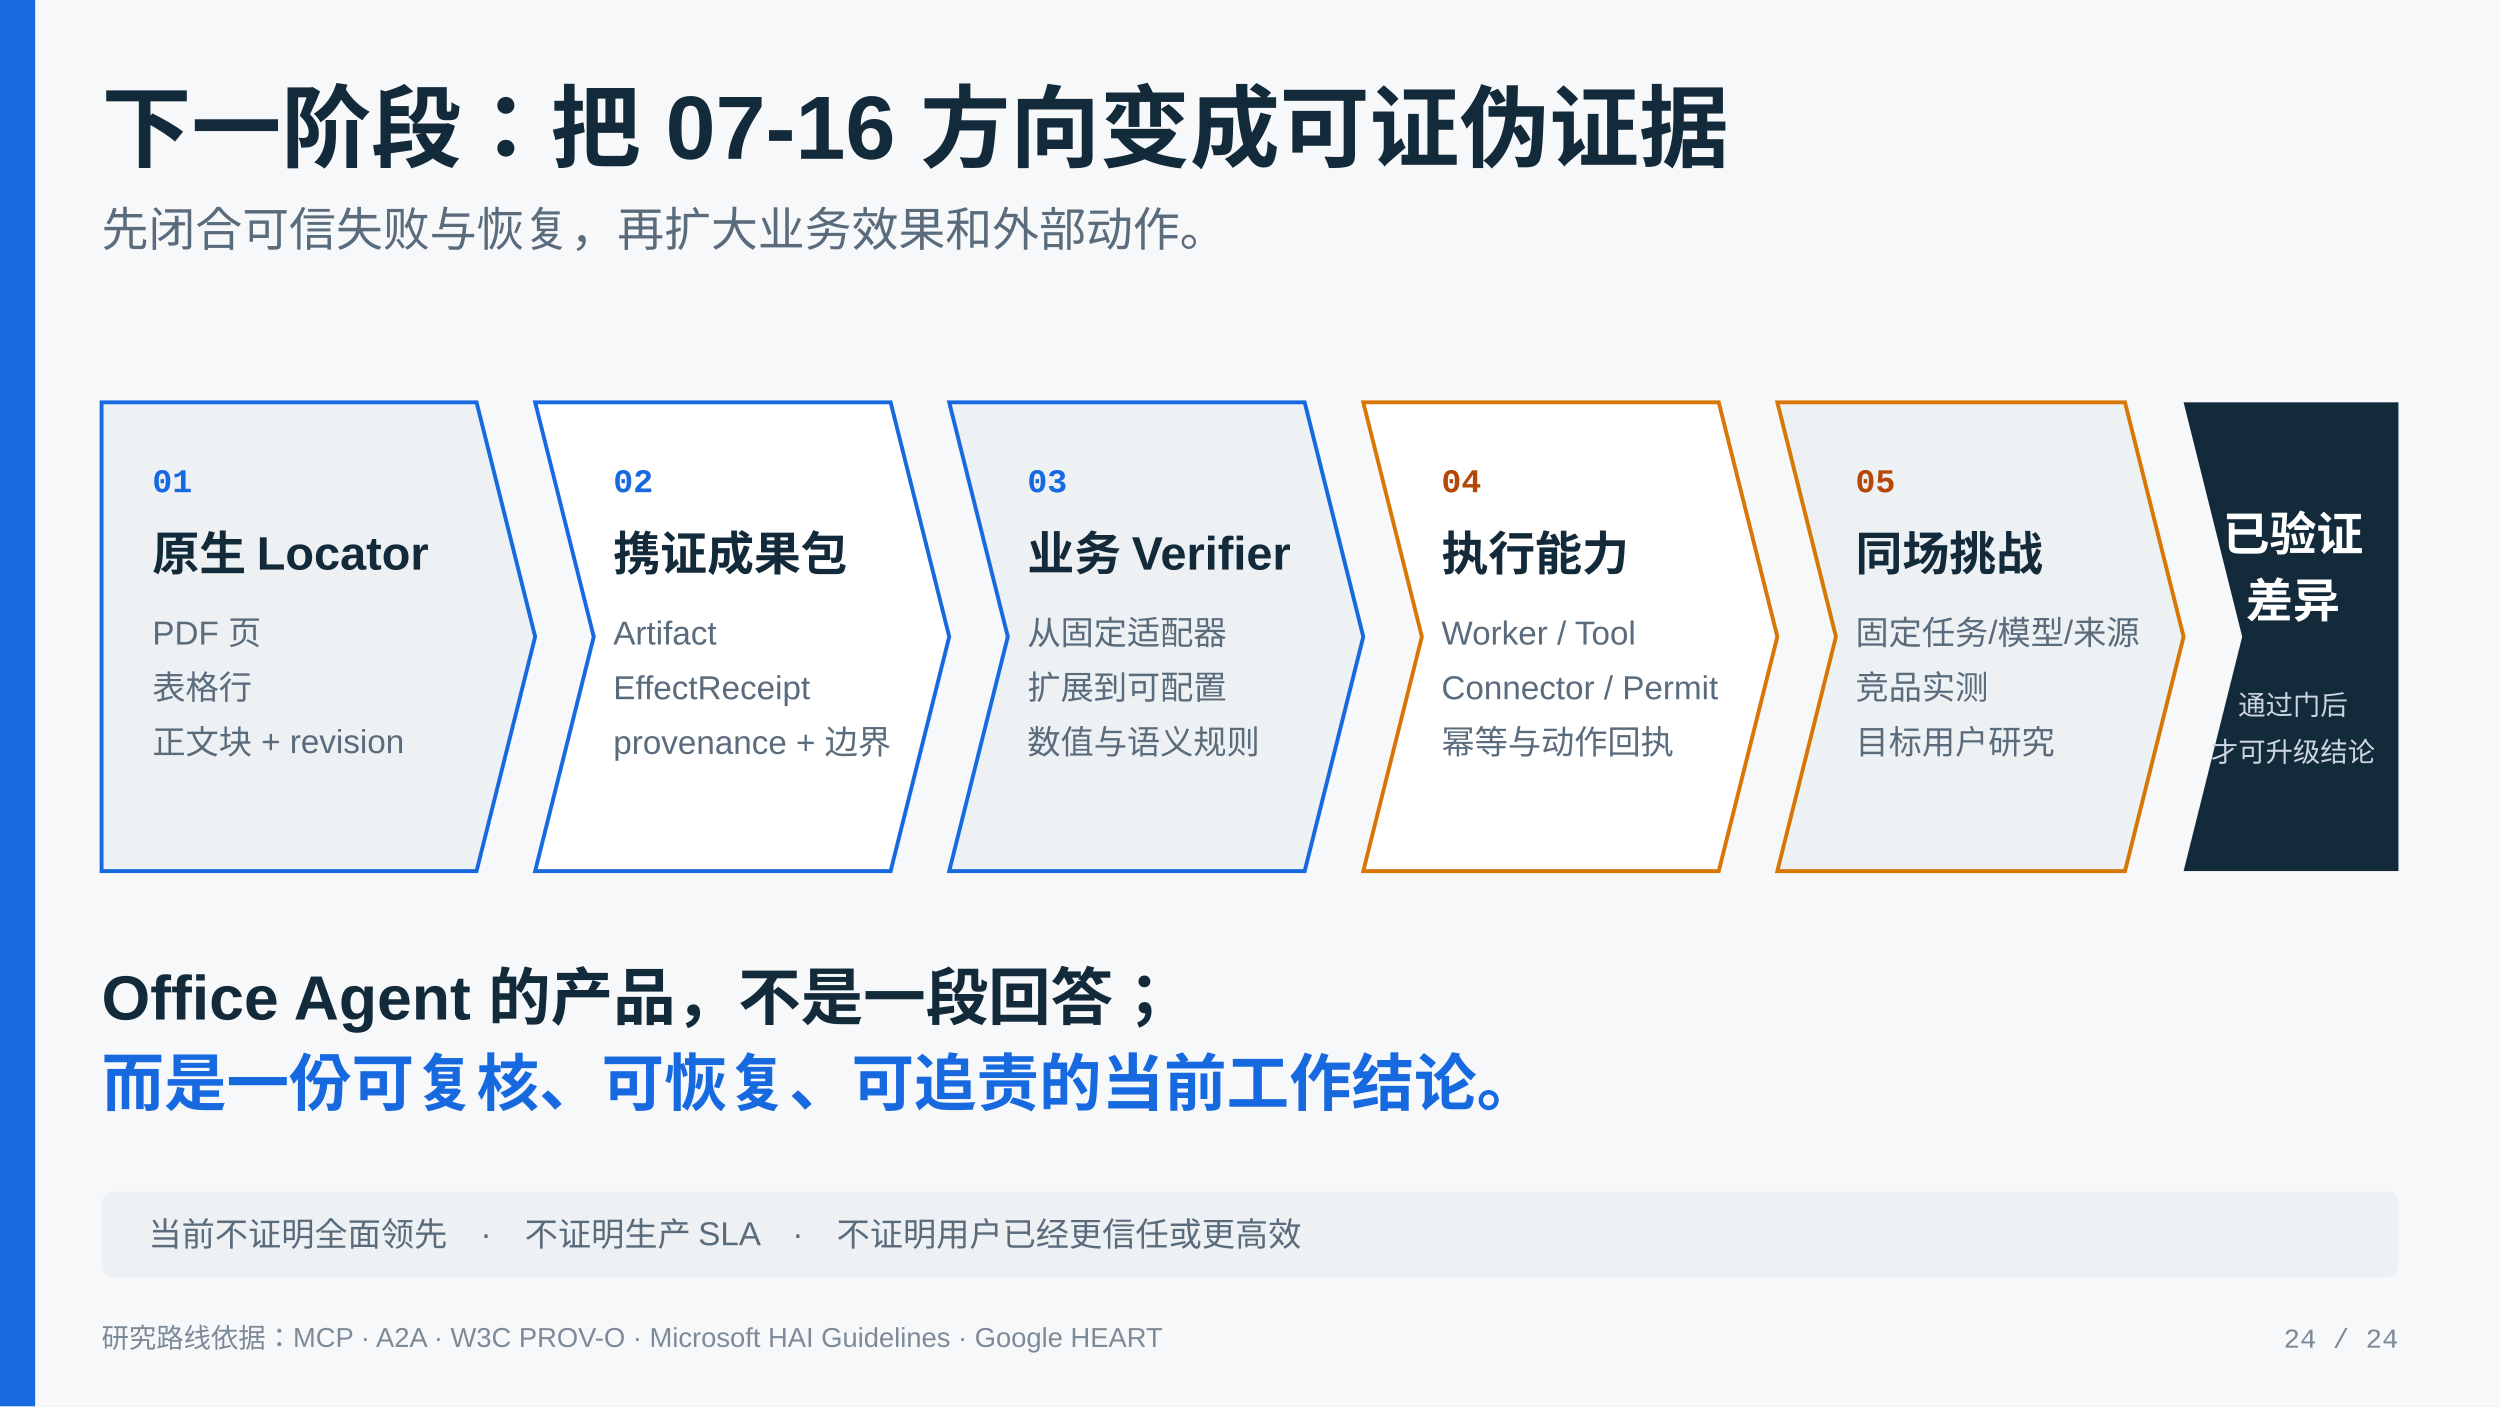
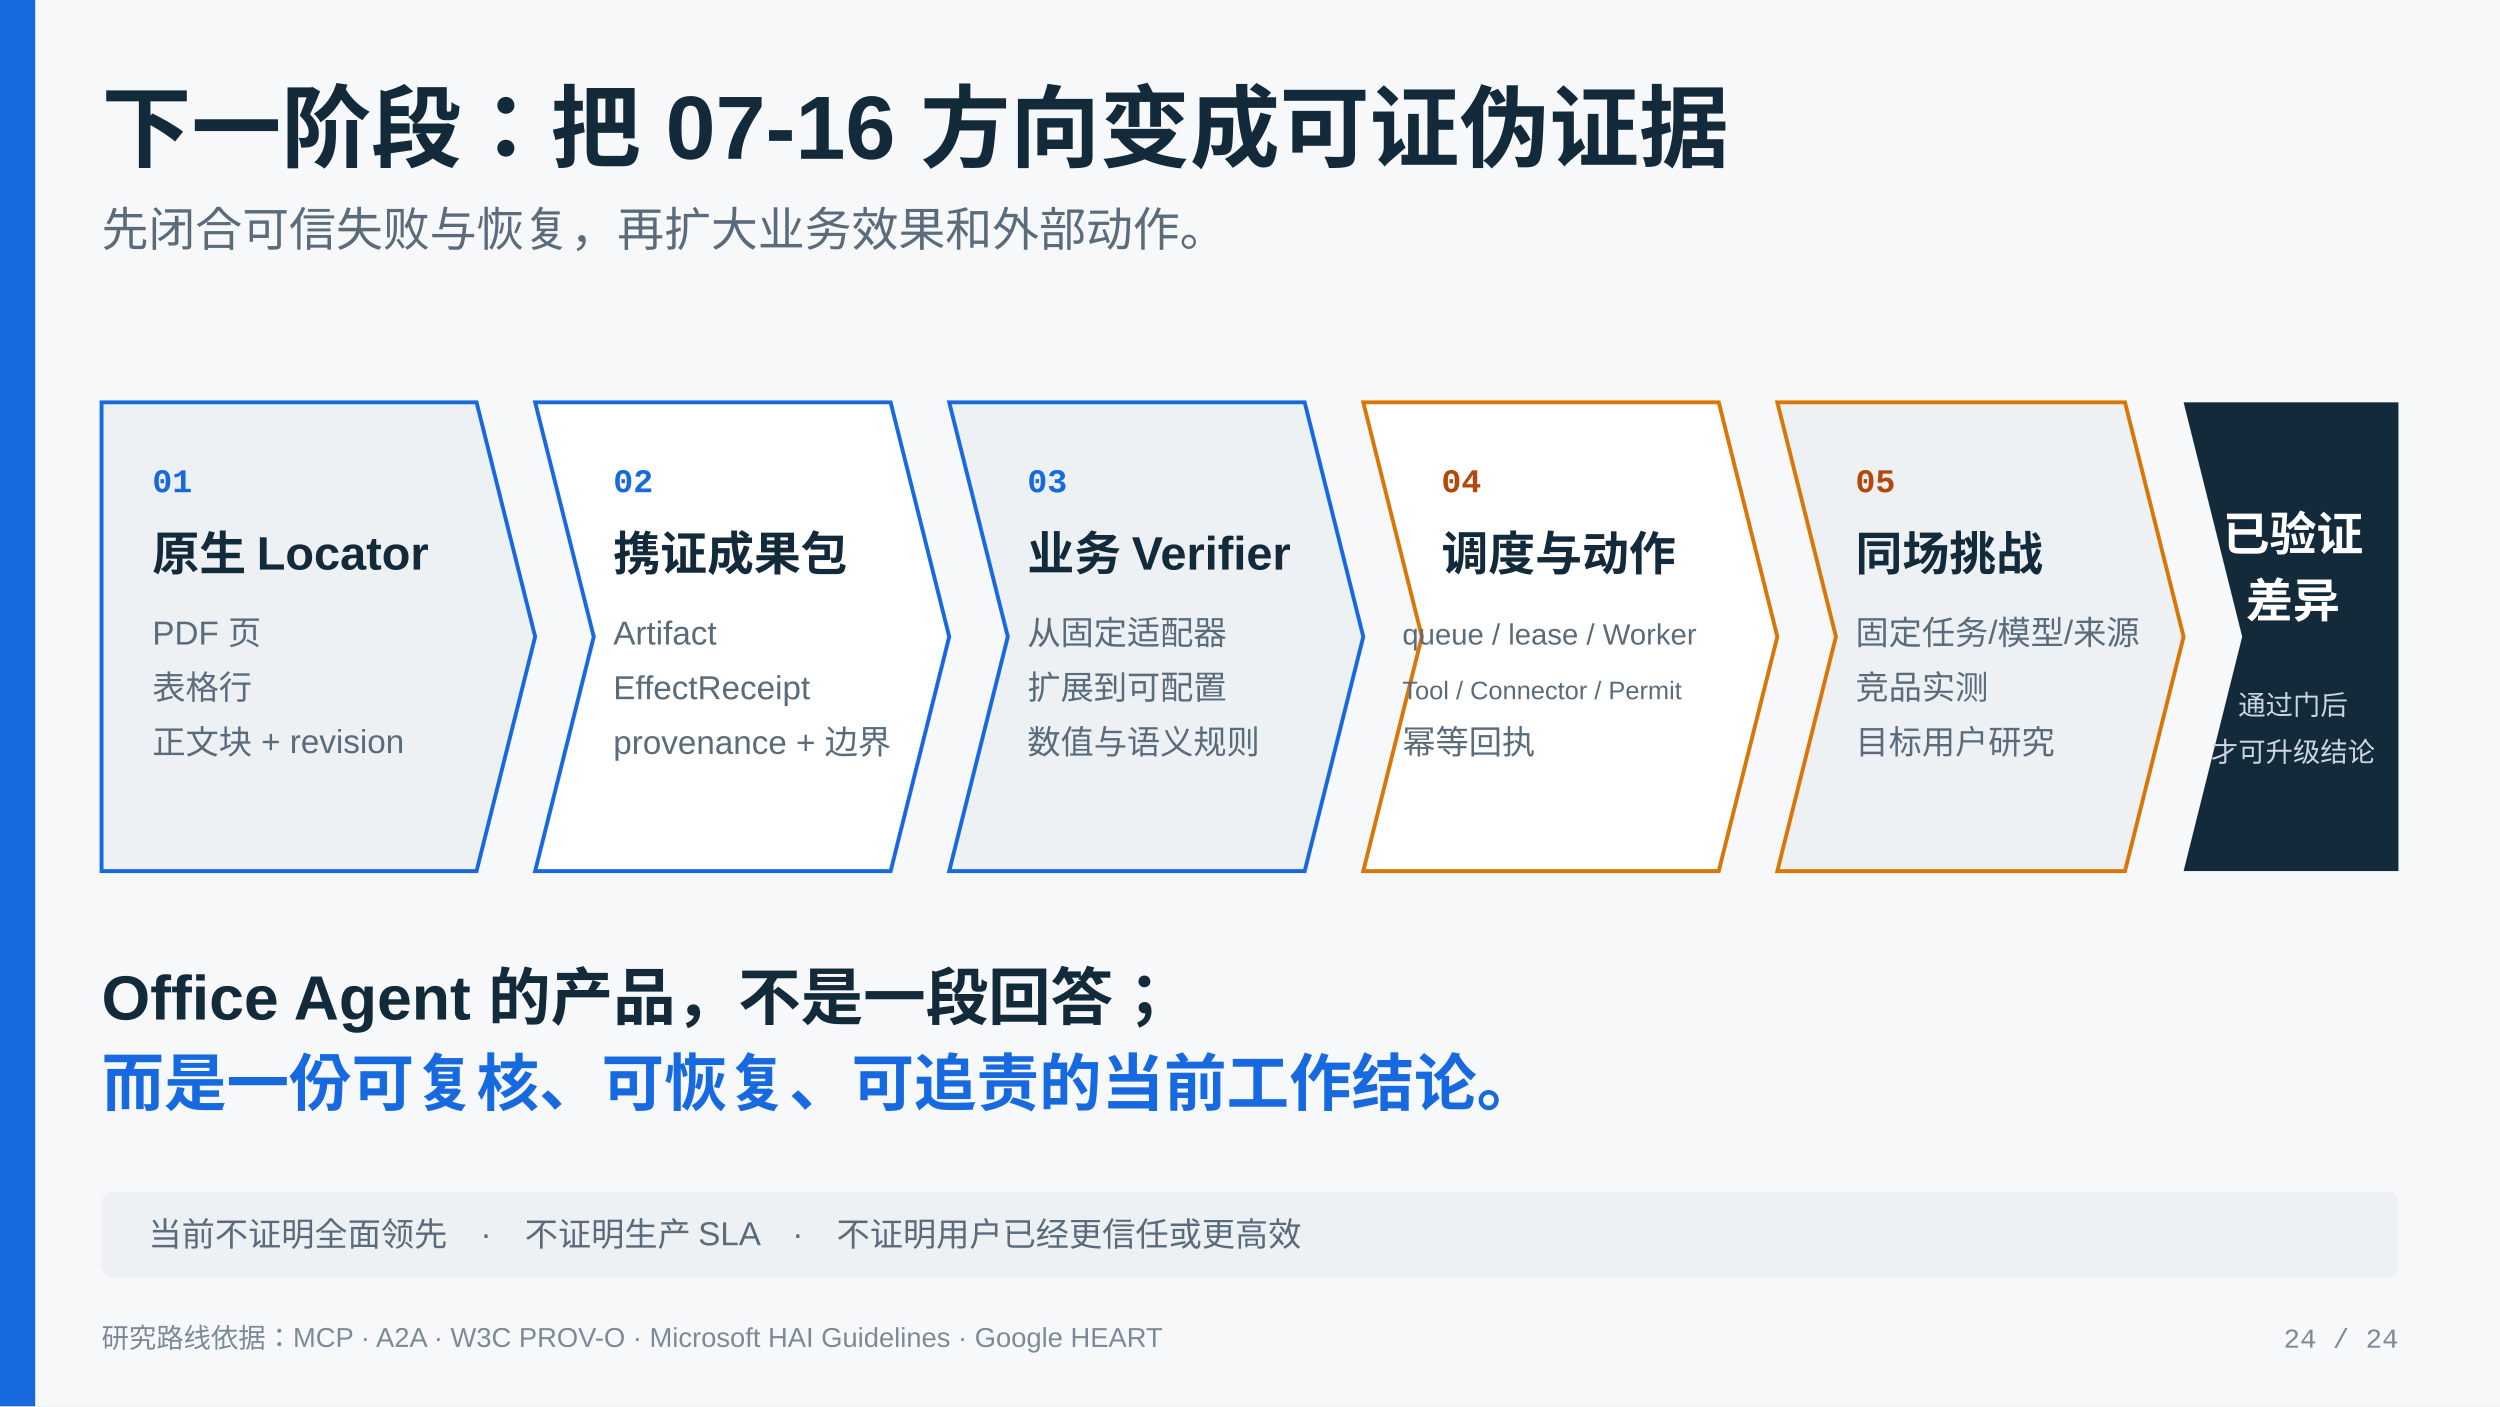
<svg xmlns="http://www.w3.org/2000/svg" viewBox="0 0 1280 720" width="1280" height="720">
  <g id="background">
    <rect width="1280" height="720" fill="#F7F8FA" />
    <rect x="0" y="0" width="18" height="720" fill="#1769E0" />
  </g>
  <g id="header">
    <text x="52" y="82" font-family="&quot;Microsoft YaHei&quot;, &quot;Segoe UI Semibold&quot;, Arial, sans-serif" font-size="46" font-weight="700" fill="#132A3A">下一阶段：把 07-16 方向变成可证伪证据</text>
    <text x="52" y="126" font-family="&quot;Microsoft YaHei&quot;, &quot;Segoe UI&quot;, Arial, sans-serif" font-size="24" fill="#5A6B7C">先闭合可信失败与恢复，再扩大业务效果和外部动作。</text>
  </g>
  <g id="roadmap-chain">
    <path d="M52 206H244L274 326L244 446H52Z" fill="#EDF1F4" stroke="#1769E0" stroke-width="2" />
    <text x="78" y="252" font-family="Consolas, &quot;Courier New&quot;, monospace" font-size="17" font-weight="700" fill="#1769E0">01</text>
    <text x="78" y="292" font-family="&quot;Microsoft YaHei&quot;, &quot;Segoe UI Semibold&quot;, Arial, sans-serif" font-size="24" font-weight="700" fill="#132A3A">原生 Locator</text>
    <text x="78" y="330" font-family="&quot;Microsoft YaHei&quot;, &quot;Segoe UI&quot;, Arial, sans-serif" font-size="17" fill="#5A6B7C">PDF 页</text>
    <text x="78" y="358" font-family="&quot;Microsoft YaHei&quot;, &quot;Segoe UI&quot;, Arial, sans-serif" font-size="17" fill="#5A6B7C">表格行</text>
    <text x="78" y="386" font-family="&quot;Microsoft YaHei&quot;, &quot;Segoe UI&quot;, Arial, sans-serif" font-size="17" fill="#5A6B7C">正文块 + revision</text>
    <path d="M274 206H456L486 326L456 446H274L304 326Z" fill="#FFFFFF" stroke="#1769E0" stroke-width="2" />
    <text x="314" y="252" font-family="Consolas, &quot;Courier New&quot;, monospace" font-size="17" font-weight="700" fill="#1769E0">02</text>
    <text x="314" y="292" font-family="&quot;Microsoft YaHei&quot;, &quot;Segoe UI Semibold&quot;, Arial, sans-serif" font-size="24" font-weight="700" fill="#132A3A">携证成果包</text>
    <text x="314" y="330" font-family="&quot;Microsoft YaHei&quot;, &quot;Segoe UI&quot;, Arial, sans-serif" font-size="17" fill="#5A6B7C">Artifact</text>
    <text x="314" y="358" font-family="&quot;Microsoft YaHei&quot;, &quot;Segoe UI&quot;, Arial, sans-serif" font-size="17" fill="#5A6B7C">EffectReceipt</text>
    <text x="314" y="386" font-family="&quot;Microsoft YaHei&quot;, &quot;Segoe UI&quot;, Arial, sans-serif" font-size="17" fill="#5A6B7C">provenance + 边界</text>
    <path d="M486 206H668L698 326L668 446H486L516 326Z" fill="#EDF1F4" stroke="#1769E0" stroke-width="2" />
    <text x="526" y="252" font-family="Consolas, &quot;Courier New&quot;, monospace" font-size="17" font-weight="700" fill="#1769E0">03</text>
    <text x="526" y="292" font-family="&quot;Microsoft YaHei&quot;, &quot;Segoe UI Semibold&quot;, Arial, sans-serif" font-size="24" font-weight="700" fill="#132A3A">业务 Verifier</text>
    <text x="526" y="330" font-family="&quot;Microsoft YaHei&quot;, &quot;Segoe UI&quot;, Arial, sans-serif" font-size="17" fill="#5A6B7C">从固定适配器</text>
    <text x="526" y="358" font-family="&quot;Microsoft YaHei&quot;, &quot;Segoe UI&quot;, Arial, sans-serif" font-size="17" fill="#5A6B7C">扩展到可配置</text>
    <text x="526" y="386" font-family="&quot;Microsoft YaHei&quot;, &quot;Segoe UI&quot;, Arial, sans-serif" font-size="17" fill="#5A6B7C">数值与语义规则</text>
    <path d="M698 206H880L910 326L880 446H698L728 326Z" fill="#FFFFFF" stroke="#D97706" stroke-width="2" />
    <text x="738" y="252" font-family="Consolas, &quot;Courier New&quot;, monospace" font-size="17" font-weight="700" fill="#B54708">04</text>
-     <text x="738" y="292" font-family="&quot;Microsoft YaHei&quot;, &quot;Segoe UI Semibold&quot;, Arial, sans-serif" font-size="24" font-weight="700" fill="#132A3A">执行能力</text>
-     <text x="738" y="330" font-family="&quot;Microsoft YaHei&quot;, &quot;Segoe UI&quot;, Arial, sans-serif" font-size="17" fill="#5A6B7C">Worker / Tool</text>
-     <text x="738" y="358" font-family="&quot;Microsoft YaHei&quot;, &quot;Segoe UI&quot;, Arial, sans-serif" font-size="17" fill="#5A6B7C">Connector / Permit</text>
-     <text x="738" y="386" font-family="&quot;Microsoft YaHei&quot;, &quot;Segoe UI&quot;, Arial, sans-serif" font-size="17" fill="#5A6B7C">幂等与动作回执</text>
+     <text x="738" y="292" font-family="&quot;Microsoft YaHei&quot;, &quot;Segoe UI Semibold&quot;, Arial, sans-serif" font-size="24" font-weight="700" fill="#132A3A">调度与动作</text>
+     <text x="718" y="330" font-family="&quot;Microsoft YaHei&quot;, &quot;Segoe UI&quot;, Arial, sans-serif" font-size="15" fill="#5A6B7C">queue / lease / Worker</text>
+     <text x="718" y="358" font-family="&quot;Microsoft YaHei&quot;, &quot;Segoe UI&quot;, Arial, sans-serif" font-size="13" fill="#5A6B7C">Tool / Connector / Permit</text>
+     <text x="718" y="386" font-family="&quot;Microsoft YaHei&quot;, &quot;Segoe UI&quot;, Arial, sans-serif" font-size="17" fill="#5A6B7C">幂等回执</text>
    <path d="M910 206H1088L1118 326L1088 446H910L940 326Z" fill="#EDF1F4" stroke="#D97706" stroke-width="2" />
    <text x="950" y="252" font-family="Consolas, &quot;Courier New&quot;, monospace" font-size="17" font-weight="700" fill="#B54708">05</text>
    <text x="950" y="292" font-family="&quot;Microsoft YaHei&quot;, &quot;Segoe UI Semibold&quot;, Arial, sans-serif" font-size="24" font-weight="700" fill="#132A3A">同场挑战</text>
    <text x="950" y="330" font-family="&quot;Microsoft YaHei&quot;, &quot;Segoe UI&quot;, Arial, sans-serif" font-size="17" fill="#5A6B7C">固定任务/模型/来源</text>
    <text x="950" y="358" font-family="&quot;Microsoft YaHei&quot;, &quot;Segoe UI&quot;, Arial, sans-serif" font-size="17" fill="#5A6B7C">竞品实测</text>
    <text x="950" y="386" font-family="&quot;Microsoft YaHei&quot;, &quot;Segoe UI&quot;, Arial, sans-serif" font-size="17" fill="#5A6B7C">目标用户研究</text>
    <path d="M1118 206H1228V446H1118L1148 326Z" fill="#132A3A" />
    <text x="1174" y="282" text-anchor="middle" font-family="&quot;Microsoft YaHei&quot;, &quot;Segoe UI Semibold&quot;, Arial, sans-serif" font-size="24" font-weight="700" fill="#FFFFFF">已验证</text>
    <text x="1174" y="316" text-anchor="middle" font-family="&quot;Microsoft YaHei&quot;, &quot;Segoe UI Semibold&quot;, Arial, sans-serif" font-size="24" font-weight="700" fill="#FFFFFF">差异</text>
    <text x="1174" y="366" text-anchor="middle" font-family="&quot;Microsoft YaHei&quot;, &quot;Segoe UI&quot;, Arial, sans-serif" font-size="14" fill="#CBD5DF">通过门后</text>
    <text x="1174" y="390" text-anchor="middle" font-family="&quot;Microsoft YaHei&quot;, &quot;Segoe UI&quot;, Arial, sans-serif" font-size="14" fill="#CBD5DF">才可升级结论</text>
  </g>
  <g id="closing-statement">
    <text x="52" y="522" font-family="&quot;Microsoft YaHei&quot;, &quot;Segoe UI Semibold&quot;, Arial, sans-serif" font-size="32" font-weight="700" fill="#132A3A">Office Agent 的产品，不是一段回答；</text>
    <text x="52" y="566" font-family="&quot;Microsoft YaHei&quot;, &quot;Segoe UI Semibold&quot;, Arial, sans-serif" font-size="32" font-weight="700" fill="#1769E0">而是一份可复核、可恢复、可追责的当前工作结论。</text>
  </g>
  <g id="non-claims">
    <rect x="52" y="610" width="1176" height="44" rx="6" fill="#EDF1F4" />
    <text x="76" y="638" font-family="&quot;Microsoft YaHei&quot;, &quot;Segoe UI&quot;, Arial, sans-serif" font-size="17" fill="#5A6B7C">当前不证明全面领先　·　不证明生产 SLA　·　不证明用户已经更信任或更高效</text>
  </g>
  <g id="footer">
    <text x="52" y="690" font-family="&quot;Microsoft YaHei&quot;, &quot;Segoe UI&quot;, Arial, sans-serif" font-size="14" fill="#7C8A98">研究路线依据：MCP · A2A · W3C PROV-O · Microsoft HAI Guidelines · Google HEART</text>
    <text x="1228" y="690" text-anchor="end" font-family="Consolas, &quot;Courier New&quot;, monospace" font-size="14" fill="#7C8A98">24 / 24</text>
  </g>
</svg>
